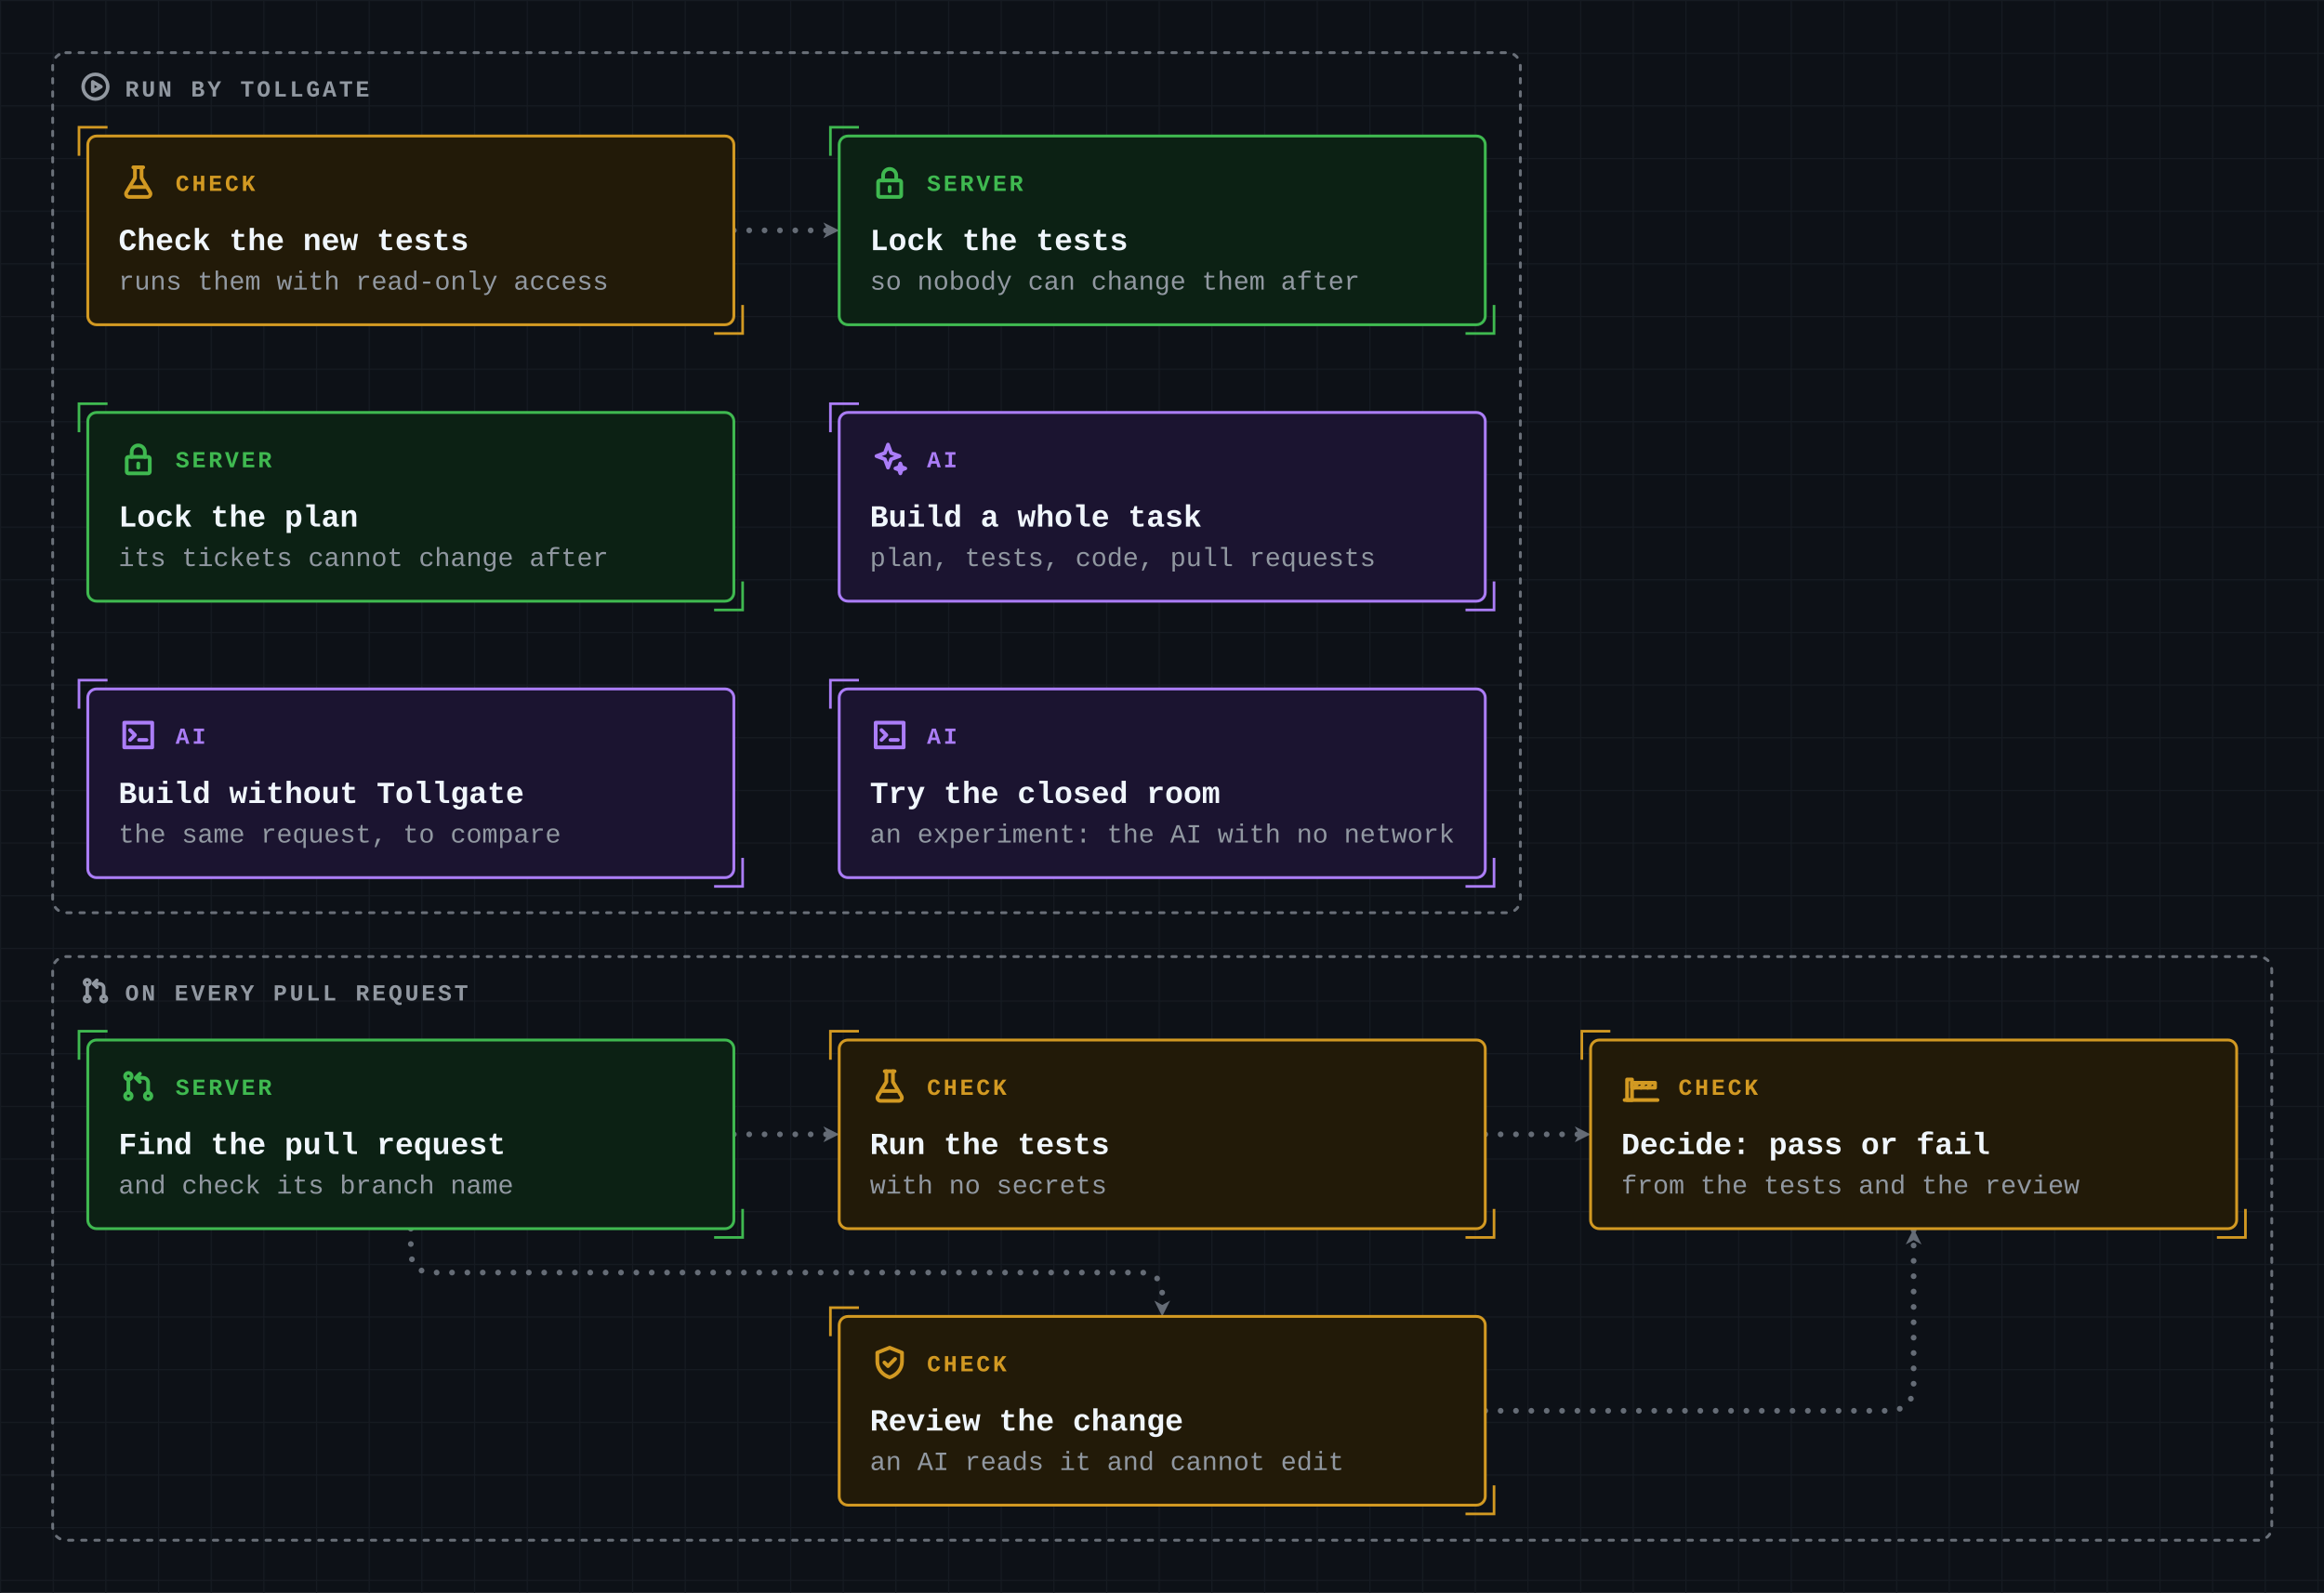
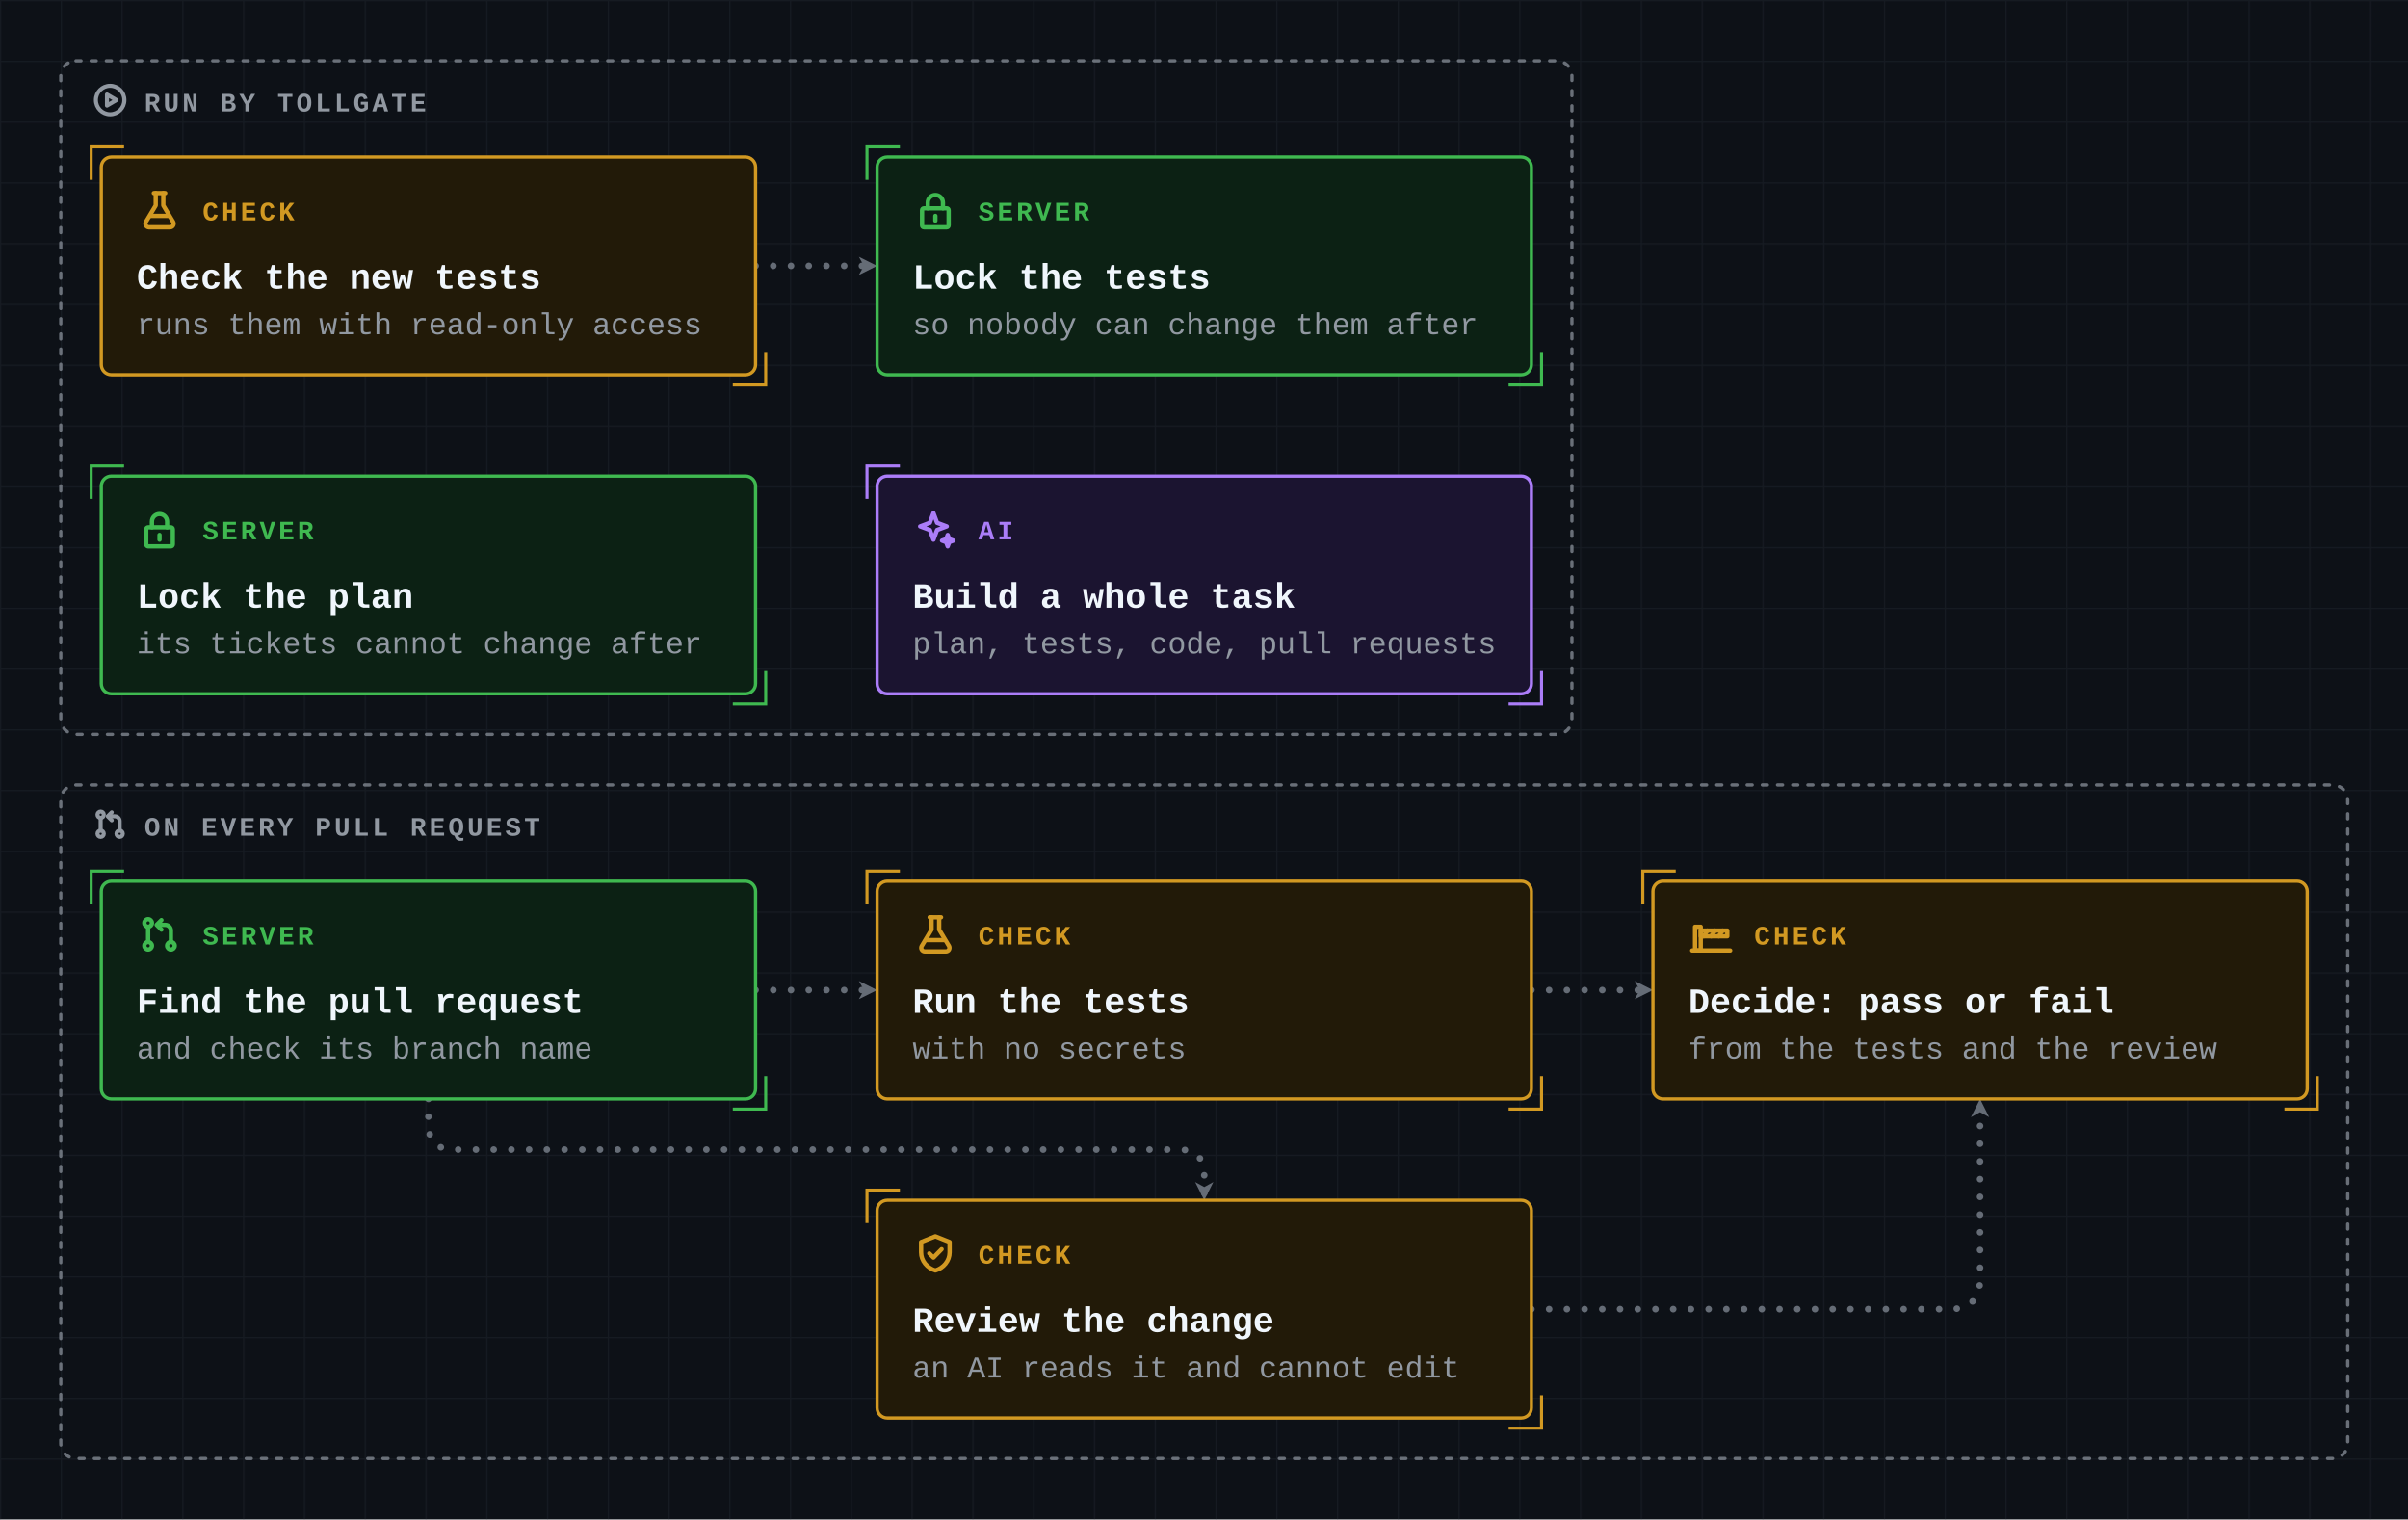
- <svg xmlns="http://www.w3.org/2000/svg" viewBox="-40 -62 1059 726" width="1059" height="726" role="img" aria-labelledby="title desc" font-family="ui-monospace, SFMono-Regular, 'JetBrains Mono', 'Cascadia Mono', Menlo, Consolas, 'Liberation Mono', monospace">
+ <svg xmlns="http://www.w3.org/2000/svg" viewBox="-40 -62 951 600" width="951" height="600" role="img" aria-labelledby="title desc" font-family="ui-monospace, SFMono-Regular, 'JetBrains Mono', 'Cascadia Mono', Menlo, Consolas, 'Liberation Mono', monospace">
  <defs>
    <marker id="arrow-plain" viewBox="0 0 10 10" refX="9" refY="5" markerWidth="9" markerHeight="9" markerUnits="userSpaceOnUse" orient="auto-start-reverse">
      <path d="M1,1 L9,5 L1,9 L3.2,5 z" fill="#656c76" />
    </marker>
    <marker id="arrow-fail" viewBox="0 0 10 10" refX="9" refY="5" markerWidth="9" markerHeight="9" markerUnits="userSpaceOnUse" orient="auto-start-reverse">
      <path d="M1,1 L9,5 L1,9 L3.2,5 z" fill="#f85149" />
    </marker>
    <marker id="arrow-pass" viewBox="0 0 10 10" refX="9" refY="5" markerWidth="9" markerHeight="9" markerUnits="userSpaceOnUse" orient="auto-start-reverse">
      <path d="M1,1 L9,5 L1,9 L3.2,5 z" fill="#3fb950" />
    </marker>
    <pattern id="grid" x="-40" y="-62" width="24" height="24" patternUnits="userSpaceOnUse">
      <path d="M24 0H0V24" fill="none" stroke="#161b22" stroke-width="1" />
    </pattern>
  </defs>
  <style>.main{stroke-width:2.6;stroke-dasharray:0 7;animation:flow 0.8s linear infinite}.side{stroke-width:1.6;stroke-dasharray:6 5;animation:side 1.6s linear infinite}@keyframes flow{to{stroke-dashoffset:-7}}@keyframes side{to{stroke-dashoffset:-11}}@media (prefers-reduced-motion:reduce){.main,.side{animation:none}.ticket{display:none}}</style>
-   <rect x="-40" y="-62" width="1059" height="726" fill="#0d1117" />
-   <rect x="-40" y="-62" width="1059" height="726" fill="url(#grid)" />
-   <rect x="-16.0" y="-38.0" width="668.8" height="392.0" rx="6" fill="none" stroke="#9198a1" stroke-opacity="0.7" stroke-width="1.3" stroke-dasharray="2 4" stroke-linecap="round" />
+   <rect x="-40" y="-62" width="951" height="600" fill="#0d1117" />
+   <rect x="-40" y="-62" width="951" height="600" fill="url(#grid)" />
+   <rect x="-16.0" y="-38.0" width="596.8" height="266.0" rx="6" fill="none" stroke="#9198a1" stroke-opacity="0.7" stroke-width="1.3" stroke-dasharray="2 4" stroke-linecap="round" />
  <g transform="translate(-4.0,-30.0) scale(0.625)" fill="none" stroke="#9198a1" stroke-width="2.56" stroke-linecap="round" stroke-linejoin="round">
    <path d="M12 3a9 9 0 1 0 0 18a9 9 0 1 0 0-18z" />
    <path d="M10 8.5v7l6-3.5z" />
  </g>
  <text x="17.0" y="-18.0" font-size="10.5" font-weight="700" letter-spacing="1.2" fill="#9198a1">RUN BY TOLLGATE</text>
-   <rect x="-16.0" y="374.0" width="1011.2" height="266.0" rx="6" fill="none" stroke="#9198a1" stroke-opacity="0.7" stroke-width="1.3" stroke-dasharray="2 4" stroke-linecap="round" />
-   <g transform="translate(-4.0,382.0) scale(0.625)" fill="none" stroke="#9198a1" stroke-width="2.56" stroke-linecap="round" stroke-linejoin="round">
+   <rect x="-16.0" y="248.0" width="903.2" height="266.0" rx="6" fill="none" stroke="#9198a1" stroke-opacity="0.7" stroke-width="1.3" stroke-dasharray="2 4" stroke-linecap="round" />
+   <g transform="translate(-4.0,256.0) scale(0.625)" fill="none" stroke="#9198a1" stroke-width="2.56" stroke-linecap="round" stroke-linejoin="round">
    <path d="M6 4a2 2 0 1 0 0 4a2 2 0 1 0 0-4z" />
    <path d="M6 16a2 2 0 1 0 0 4a2 2 0 1 0 0-4z" />
    <path d="M18 16a2 2 0 1 0 0 4a2 2 0 1 0 0-4z" />
    <path d="M6 8v8" />
    <path d="M18 16v-6a3 3 0 0 0-3-3h-4" />
    <path d="M13 4.5L10.5 7L13 9.5" />
  </g>
-   <text x="17.0" y="394.0" font-size="10.5" font-weight="700" letter-spacing="1.2" fill="#9198a1">ON EVERY PULL REQUEST</text>
-   <path class="main" d="M294.4,43.0 L342.4,43.0" fill="none" stroke="#656c76" stroke-linecap="round" stroke-linejoin="round" marker-end="url(#arrow-plain)" />
-   <path class="main" d="M294.4,455.0 L342.4,455.0" fill="none" stroke="#656c76" stroke-linecap="round" stroke-linejoin="round" marker-end="url(#arrow-plain)" />
-   <path class="main" d="M147.2,498.0 L147.2,508.0 Q147.2,518.0 157.2,518.0 L479.6,518.0 Q489.6,518.0 489.6,528.0 L489.6,538.0" fill="none" stroke="#656c76" stroke-linecap="round" stroke-linejoin="round" marker-end="url(#arrow-plain)" />
-   <path class="main" d="M636.8,455.0 L684.8,455.0" fill="none" stroke="#656c76" stroke-linecap="round" stroke-linejoin="round" marker-end="url(#arrow-plain)" />
-   <path class="main" d="M636.8,581.0 L820.0,581.0 Q832.0,581.0 832.0,569.0 L832.0,498.0" fill="none" stroke="#656c76" stroke-linecap="round" stroke-linejoin="round" marker-end="url(#arrow-plain)" />
-   <rect x="0.0" y="0.0" width="294.4" height="86.0" rx="4" fill="#221a08" stroke="#d29922" stroke-width="1.3" stroke-linejoin="round" />
+   <text x="17.0" y="268.0" font-size="10.5" font-weight="700" letter-spacing="1.2" fill="#9198a1">ON EVERY PULL REQUEST</text>
+   <path class="main" d="M258.4,43.0 L306.4,43.0" fill="none" stroke="#656c76" stroke-linecap="round" stroke-linejoin="round" marker-end="url(#arrow-plain)" />
+   <path class="main" d="M258.4,329.0 L306.4,329.0" fill="none" stroke="#656c76" stroke-linecap="round" stroke-linejoin="round" marker-end="url(#arrow-plain)" />
+   <path class="main" d="M129.2,372.0 L129.2,382.0 Q129.2,392.0 139.2,392.0 L425.6,392.0 Q435.6,392.0 435.6,402.0 L435.6,412.0" fill="none" stroke="#656c76" stroke-linecap="round" stroke-linejoin="round" marker-end="url(#arrow-plain)" />
+   <path class="main" d="M564.8,329.0 L612.8,329.0" fill="none" stroke="#656c76" stroke-linecap="round" stroke-linejoin="round" marker-end="url(#arrow-plain)" />
+   <path class="main" d="M564.8,455.0 L730.0,455.0 Q742.0,455.0 742.0,443.0 L742.0,372.0" fill="none" stroke="#656c76" stroke-linecap="round" stroke-linejoin="round" marker-end="url(#arrow-plain)" />
+   <rect x="0.0" y="0.0" width="258.4" height="86.0" rx="4" fill="#221a08" stroke="#d29922" stroke-width="1.3" stroke-linejoin="round" />
  <path d="M9.0,-4.0 H-4.0 V9.0" fill="none" stroke="#d29922" stroke-width="1.2" />
-   <path d="M285.4,90.0 H298.4 V77.0" fill="none" stroke="#d29922" stroke-width="1.2" />
+   <path d="M249.4,90.0 H262.4 V77.0" fill="none" stroke="#d29922" stroke-width="1.2" />
  <g transform="translate(14.0,12.0) scale(0.75)" fill="none" stroke="#d29922" stroke-width="2.27" stroke-linecap="round" stroke-linejoin="round">
    <path d="M9 3h6" />
    <path d="M10 3v6.5l-5.2 8.7A1.9 1.9 0 0 0 6.4 21h11.2a1.9 1.9 0 0 0 1.6-2.8L14 9.5V3" />
    <path d="M7.4 15h9.2" />
  </g>
  <text x="40.0" y="25.0" font-size="10.5" font-weight="700" letter-spacing="1.2" fill="#d29922">CHECK</text>
  <text x="14.0" y="52.0" font-size="14" font-weight="700" fill="#f0f6fc">Check the new tests</text>
  <text x="14.0" y="70.0" font-size="12" fill="#9198a1">runs them with read-only access</text>
-   <rect x="342.4" y="0.0" width="294.4" height="86.0" rx="4" fill="#0c2114" stroke="#3fb950" stroke-width="1.3" stroke-linejoin="round" />
-   <path d="M351.4,-4.0 H338.4 V9.0" fill="none" stroke="#3fb950" stroke-width="1.2" />
-   <path d="M627.8,90.0 H640.8 V77.0" fill="none" stroke="#3fb950" stroke-width="1.2" />
-   <g transform="translate(356.4,12.0) scale(0.75)" fill="none" stroke="#3fb950" stroke-width="2.27" stroke-linecap="round" stroke-linejoin="round">
+   <rect x="306.4" y="0.0" width="258.4" height="86.0" rx="4" fill="#0c2114" stroke="#3fb950" stroke-width="1.3" stroke-linejoin="round" />
+   <path d="M315.4,-4.0 H302.4 V9.0" fill="none" stroke="#3fb950" stroke-width="1.2" />
+   <path d="M555.8,90.0 H568.8 V77.0" fill="none" stroke="#3fb950" stroke-width="1.2" />
+   <g transform="translate(320.4,12.0) scale(0.75)" fill="none" stroke="#3fb950" stroke-width="2.27" stroke-linecap="round" stroke-linejoin="round">
    <path d="M6 11h12a1 1 0 0 1 1 1v8a1 1 0 0 1-1 1H6a1 1 0 0 1-1-1v-8a1 1 0 0 1 1-1z" />
    <path d="M8 11V8a4 4 0 0 1 8 0v3" />
    <path d="M12 15v2.5" />
  </g>
-   <text x="382.4" y="25.0" font-size="10.5" font-weight="700" letter-spacing="1.2" fill="#3fb950">SERVER</text>
-   <text x="356.4" y="52.0" font-size="14" font-weight="700" fill="#f0f6fc">Lock the tests</text>
-   <text x="356.4" y="70.0" font-size="12" fill="#9198a1">so nobody can change them after</text>
-   <rect x="0.0" y="126.0" width="294.4" height="86.0" rx="4" fill="#0c2114" stroke="#3fb950" stroke-width="1.3" stroke-linejoin="round" />
+   <text x="346.4" y="25.0" font-size="10.5" font-weight="700" letter-spacing="1.2" fill="#3fb950">SERVER</text>
+   <text x="320.4" y="52.0" font-size="14" font-weight="700" fill="#f0f6fc">Lock the tests</text>
+   <text x="320.4" y="70.0" font-size="12" fill="#9198a1">so nobody can change them after</text>
+   <rect x="0.0" y="126.0" width="258.4" height="86.0" rx="4" fill="#0c2114" stroke="#3fb950" stroke-width="1.3" stroke-linejoin="round" />
  <path d="M9.0,122.0 H-4.0 V135.0" fill="none" stroke="#3fb950" stroke-width="1.2" />
-   <path d="M285.4,216.0 H298.4 V203.0" fill="none" stroke="#3fb950" stroke-width="1.2" />
+   <path d="M249.4,216.0 H262.4 V203.0" fill="none" stroke="#3fb950" stroke-width="1.2" />
  <g transform="translate(14.0,138.0) scale(0.75)" fill="none" stroke="#3fb950" stroke-width="2.27" stroke-linecap="round" stroke-linejoin="round">
    <path d="M6 11h12a1 1 0 0 1 1 1v8a1 1 0 0 1-1 1H6a1 1 0 0 1-1-1v-8a1 1 0 0 1 1-1z" />
    <path d="M8 11V8a4 4 0 0 1 8 0v3" />
    <path d="M12 15v2.5" />
  </g>
  <text x="40.0" y="151.0" font-size="10.5" font-weight="700" letter-spacing="1.2" fill="#3fb950">SERVER</text>
  <text x="14.0" y="178.0" font-size="14" font-weight="700" fill="#f0f6fc">Lock the plan</text>
  <text x="14.0" y="196.0" font-size="12" fill="#9198a1">its tickets cannot change after</text>
-   <rect x="342.4" y="126.0" width="294.4" height="86.0" rx="4" fill="#1b1430" stroke="#ab7df8" stroke-width="1.3" stroke-linejoin="round" />
-   <path d="M351.4,122.0 H338.4 V135.0" fill="none" stroke="#ab7df8" stroke-width="1.2" />
-   <path d="M627.8,216.0 H640.8 V203.0" fill="none" stroke="#ab7df8" stroke-width="1.2" />
-   <g transform="translate(356.4,138.0) scale(0.75)" fill="none" stroke="#ab7df8" stroke-width="2.27" stroke-linecap="round" stroke-linejoin="round">
+   <rect x="306.4" y="126.0" width="258.4" height="86.0" rx="4" fill="#1b1430" stroke="#ab7df8" stroke-width="1.3" stroke-linejoin="round" />
+   <path d="M315.4,122.0 H302.4 V135.0" fill="none" stroke="#ab7df8" stroke-width="1.2" />
+   <path d="M555.8,216.0 H568.8 V203.0" fill="none" stroke="#ab7df8" stroke-width="1.2" />
+   <g transform="translate(320.4,138.0) scale(0.75)" fill="none" stroke="#ab7df8" stroke-width="2.27" stroke-linecap="round" stroke-linejoin="round">
    <path d="M11 3.5l1.9 5.1L18 10.5l-5.1 1.9L11 17.5l-1.9-5.1L4 10.5l5.1-1.9z" />
    <path d="M18.5 15l.8 2.2l2.2.8l-2.2.8l-.8 2.2l-.8-2.2l-2.2-.8l2.2-.8z" />
  </g>
-   <text x="382.4" y="151.0" font-size="10.5" font-weight="700" letter-spacing="1.2" fill="#ab7df8">AI</text>
-   <text x="356.4" y="178.0" font-size="14" font-weight="700" fill="#f0f6fc">Build a whole task</text>
-   <text x="356.4" y="196.0" font-size="12" fill="#9198a1">plan, tests, code, pull requests</text>
-   <rect x="0.0" y="252.0" width="294.4" height="86.0" rx="4" fill="#1b1430" stroke="#ab7df8" stroke-width="1.3" stroke-linejoin="round" />
-   <path d="M9.0,248.0 H-4.0 V261.0" fill="none" stroke="#ab7df8" stroke-width="1.2" />
-   <path d="M285.4,342.0 H298.4 V329.0" fill="none" stroke="#ab7df8" stroke-width="1.2" />
-   <g transform="translate(14.0,264.0) scale(0.75)" fill="none" stroke="#ab7df8" stroke-width="2.27" stroke-linecap="round" stroke-linejoin="round">
-     <path d="M3.5 4.5h17v15h-17z" />
-     <path d="M7 9l3 3l-3 3" />
-     <path d="M12.5 15H17" />
-   </g>
-   <text x="40.0" y="277.0" font-size="10.5" font-weight="700" letter-spacing="1.2" fill="#ab7df8">AI</text>
-   <text x="14.0" y="304.0" font-size="14" font-weight="700" fill="#f0f6fc">Build without Tollgate</text>
-   <text x="14.0" y="322.0" font-size="12" fill="#9198a1">the same request, to compare</text>
-   <rect x="342.4" y="252.0" width="294.4" height="86.0" rx="4" fill="#1b1430" stroke="#ab7df8" stroke-width="1.3" stroke-linejoin="round" />
-   <path d="M351.4,248.0 H338.4 V261.0" fill="none" stroke="#ab7df8" stroke-width="1.2" />
-   <path d="M627.8,342.0 H640.8 V329.0" fill="none" stroke="#ab7df8" stroke-width="1.2" />
-   <g transform="translate(356.4,264.0) scale(0.75)" fill="none" stroke="#ab7df8" stroke-width="2.27" stroke-linecap="round" stroke-linejoin="round">
-     <path d="M3.5 4.5h17v15h-17z" />
-     <path d="M7 9l3 3l-3 3" />
-     <path d="M12.5 15H17" />
-   </g>
-   <text x="382.4" y="277.0" font-size="10.5" font-weight="700" letter-spacing="1.2" fill="#ab7df8">AI</text>
-   <text x="356.4" y="304.0" font-size="14" font-weight="700" fill="#f0f6fc">Try the closed room</text>
-   <text x="356.4" y="322.0" font-size="12" fill="#9198a1">an experiment: the AI with no network</text>
-   <rect x="0.0" y="412.0" width="294.4" height="86.0" rx="4" fill="#0c2114" stroke="#3fb950" stroke-width="1.3" stroke-linejoin="round" />
-   <path d="M9.0,408.0 H-4.0 V421.0" fill="none" stroke="#3fb950" stroke-width="1.2" />
-   <path d="M285.4,502.0 H298.4 V489.0" fill="none" stroke="#3fb950" stroke-width="1.2" />
-   <g transform="translate(14.0,424.0) scale(0.75)" fill="none" stroke="#3fb950" stroke-width="2.27" stroke-linecap="round" stroke-linejoin="round">
+   <text x="346.4" y="151.0" font-size="10.5" font-weight="700" letter-spacing="1.2" fill="#ab7df8">AI</text>
+   <text x="320.4" y="178.0" font-size="14" font-weight="700" fill="#f0f6fc">Build a whole task</text>
+   <text x="320.4" y="196.0" font-size="12" fill="#9198a1">plan, tests, code, pull requests</text>
+   <rect x="0.0" y="286.0" width="258.4" height="86.0" rx="4" fill="#0c2114" stroke="#3fb950" stroke-width="1.3" stroke-linejoin="round" />
+   <path d="M9.0,282.0 H-4.0 V295.0" fill="none" stroke="#3fb950" stroke-width="1.2" />
+   <path d="M249.4,376.0 H262.4 V363.0" fill="none" stroke="#3fb950" stroke-width="1.2" />
+   <g transform="translate(14.0,298.0) scale(0.75)" fill="none" stroke="#3fb950" stroke-width="2.27" stroke-linecap="round" stroke-linejoin="round">
    <path d="M6 4a2 2 0 1 0 0 4a2 2 0 1 0 0-4z" />
    <path d="M6 16a2 2 0 1 0 0 4a2 2 0 1 0 0-4z" />
    <path d="M18 16a2 2 0 1 0 0 4a2 2 0 1 0 0-4z" />
    <path d="M6 8v8" />
    <path d="M18 16v-6a3 3 0 0 0-3-3h-4" />
    <path d="M13 4.5L10.5 7L13 9.5" />
  </g>
-   <text x="40.0" y="437.0" font-size="10.5" font-weight="700" letter-spacing="1.2" fill="#3fb950">SERVER</text>
-   <text x="14.0" y="464.0" font-size="14" font-weight="700" fill="#f0f6fc">Find the pull request</text>
-   <text x="14.0" y="482.0" font-size="12" fill="#9198a1">and check its branch name</text>
-   <rect x="342.4" y="412.0" width="294.4" height="86.0" rx="4" fill="#221a08" stroke="#d29922" stroke-width="1.3" stroke-linejoin="round" />
-   <path d="M351.4,408.0 H338.4 V421.0" fill="none" stroke="#d29922" stroke-width="1.2" />
-   <path d="M627.8,502.0 H640.8 V489.0" fill="none" stroke="#d29922" stroke-width="1.2" />
-   <g transform="translate(356.4,424.0) scale(0.75)" fill="none" stroke="#d29922" stroke-width="2.27" stroke-linecap="round" stroke-linejoin="round">
+   <text x="40.0" y="311.0" font-size="10.5" font-weight="700" letter-spacing="1.2" fill="#3fb950">SERVER</text>
+   <text x="14.0" y="338.0" font-size="14" font-weight="700" fill="#f0f6fc">Find the pull request</text>
+   <text x="14.0" y="356.0" font-size="12" fill="#9198a1">and check its branch name</text>
+   <rect x="306.4" y="286.0" width="258.4" height="86.0" rx="4" fill="#221a08" stroke="#d29922" stroke-width="1.3" stroke-linejoin="round" />
+   <path d="M315.4,282.0 H302.4 V295.0" fill="none" stroke="#d29922" stroke-width="1.2" />
+   <path d="M555.8,376.0 H568.8 V363.0" fill="none" stroke="#d29922" stroke-width="1.2" />
+   <g transform="translate(320.4,298.0) scale(0.75)" fill="none" stroke="#d29922" stroke-width="2.27" stroke-linecap="round" stroke-linejoin="round">
    <path d="M9 3h6" />
    <path d="M10 3v6.5l-5.2 8.7A1.9 1.9 0 0 0 6.4 21h11.2a1.9 1.9 0 0 0 1.6-2.8L14 9.5V3" />
    <path d="M7.4 15h9.2" />
  </g>
-   <text x="382.4" y="437.0" font-size="10.5" font-weight="700" letter-spacing="1.2" fill="#d29922">CHECK</text>
-   <text x="356.4" y="464.0" font-size="14" font-weight="700" fill="#f0f6fc">Run the tests</text>
-   <text x="356.4" y="482.0" font-size="12" fill="#9198a1">with no secrets</text>
-   <rect x="342.4" y="538.0" width="294.4" height="86.0" rx="4" fill="#221a08" stroke="#d29922" stroke-width="1.3" stroke-linejoin="round" />
-   <path d="M351.4,534.0 H338.4 V547.0" fill="none" stroke="#d29922" stroke-width="1.2" />
-   <path d="M627.8,628.0 H640.8 V615.0" fill="none" stroke="#d29922" stroke-width="1.2" />
-   <g transform="translate(356.4,550.0) scale(0.75)" fill="none" stroke="#d29922" stroke-width="2.27" stroke-linecap="round" stroke-linejoin="round">
+   <text x="346.4" y="311.0" font-size="10.5" font-weight="700" letter-spacing="1.2" fill="#d29922">CHECK</text>
+   <text x="320.4" y="338.0" font-size="14" font-weight="700" fill="#f0f6fc">Run the tests</text>
+   <text x="320.4" y="356.0" font-size="12" fill="#9198a1">with no secrets</text>
+   <rect x="306.4" y="412.0" width="258.4" height="86.0" rx="4" fill="#221a08" stroke="#d29922" stroke-width="1.3" stroke-linejoin="round" />
+   <path d="M315.4,408.0 H302.4 V421.0" fill="none" stroke="#d29922" stroke-width="1.2" />
+   <path d="M555.8,502.0 H568.8 V489.0" fill="none" stroke="#d29922" stroke-width="1.2" />
+   <g transform="translate(320.4,424.0) scale(0.75)" fill="none" stroke="#d29922" stroke-width="2.27" stroke-linecap="round" stroke-linejoin="round">
    <path d="M12 3l7.5 3v5.5c0 4.4-3.2 8.2-7.5 9.5c-4.3-1.3-7.5-5.1-7.5-9.5V6z" />
    <path d="M8.8 12l2.2 2.2l4.3-4.4" />
  </g>
-   <text x="382.4" y="563.0" font-size="10.5" font-weight="700" letter-spacing="1.2" fill="#d29922">CHECK</text>
-   <text x="356.4" y="590.0" font-size="14" font-weight="700" fill="#f0f6fc">Review the change</text>
-   <text x="356.4" y="608.0" font-size="12" fill="#9198a1">an AI reads it and cannot edit</text>
-   <rect x="684.8" y="412.0" width="294.4" height="86.0" rx="4" fill="#221a08" stroke="#d29922" stroke-width="1.3" stroke-linejoin="round" />
-   <path d="M693.8,408.0 H680.8 V421.0" fill="none" stroke="#d29922" stroke-width="1.2" />
-   <path d="M970.2,502.0 H983.2 V489.0" fill="none" stroke="#d29922" stroke-width="1.2" />
-   <g transform="translate(698.8,424.0) scale(0.75)" fill="none" stroke="#d29922" stroke-width="2.27" stroke-linecap="round" stroke-linejoin="round">
+   <text x="346.4" y="437.0" font-size="10.5" font-weight="700" letter-spacing="1.2" fill="#d29922">CHECK</text>
+   <text x="320.4" y="464.0" font-size="14" font-weight="700" fill="#f0f6fc">Review the change</text>
+   <text x="320.4" y="482.0" font-size="12" fill="#9198a1">an AI reads it and cannot edit</text>
+   <rect x="612.8" y="286.0" width="258.4" height="86.0" rx="4" fill="#221a08" stroke="#d29922" stroke-width="1.3" stroke-linejoin="round" />
+   <path d="M621.8,282.0 H608.8 V295.0" fill="none" stroke="#d29922" stroke-width="1.2" />
+   <path d="M862.2,376.0 H875.2 V363.0" fill="none" stroke="#d29922" stroke-width="1.2" />
+   <g transform="translate(626.8,298.0) scale(0.75)" fill="none" stroke="#d29922" stroke-width="2.27" stroke-linecap="round" stroke-linejoin="round">
    <path d="M3.5 8h3v12.5h-3z" />
    <path d="M6.5 10h14v3h-14z" />
    <path d="M10 10l-2 3M14 10l-2 3M18 10l-2 3" />
    <path d="M2 20.5h20" />
  </g>
-   <text x="724.8" y="437.0" font-size="10.5" font-weight="700" letter-spacing="1.2" fill="#d29922">CHECK</text>
-   <text x="698.8" y="464.0" font-size="14" font-weight="700" fill="#f0f6fc">Decide: pass or fail</text>
-   <text x="698.8" y="482.0" font-size="12" fill="#9198a1">from the tests and the review</text>
+   <text x="652.8" y="311.0" font-size="10.5" font-weight="700" letter-spacing="1.2" fill="#d29922">CHECK</text>
+   <text x="626.8" y="338.0" font-size="14" font-weight="700" fill="#f0f6fc">Decide: pass or fail</text>
+   <text x="626.8" y="356.0" font-size="12" fill="#9198a1">from the tests and the review</text>
</svg>
